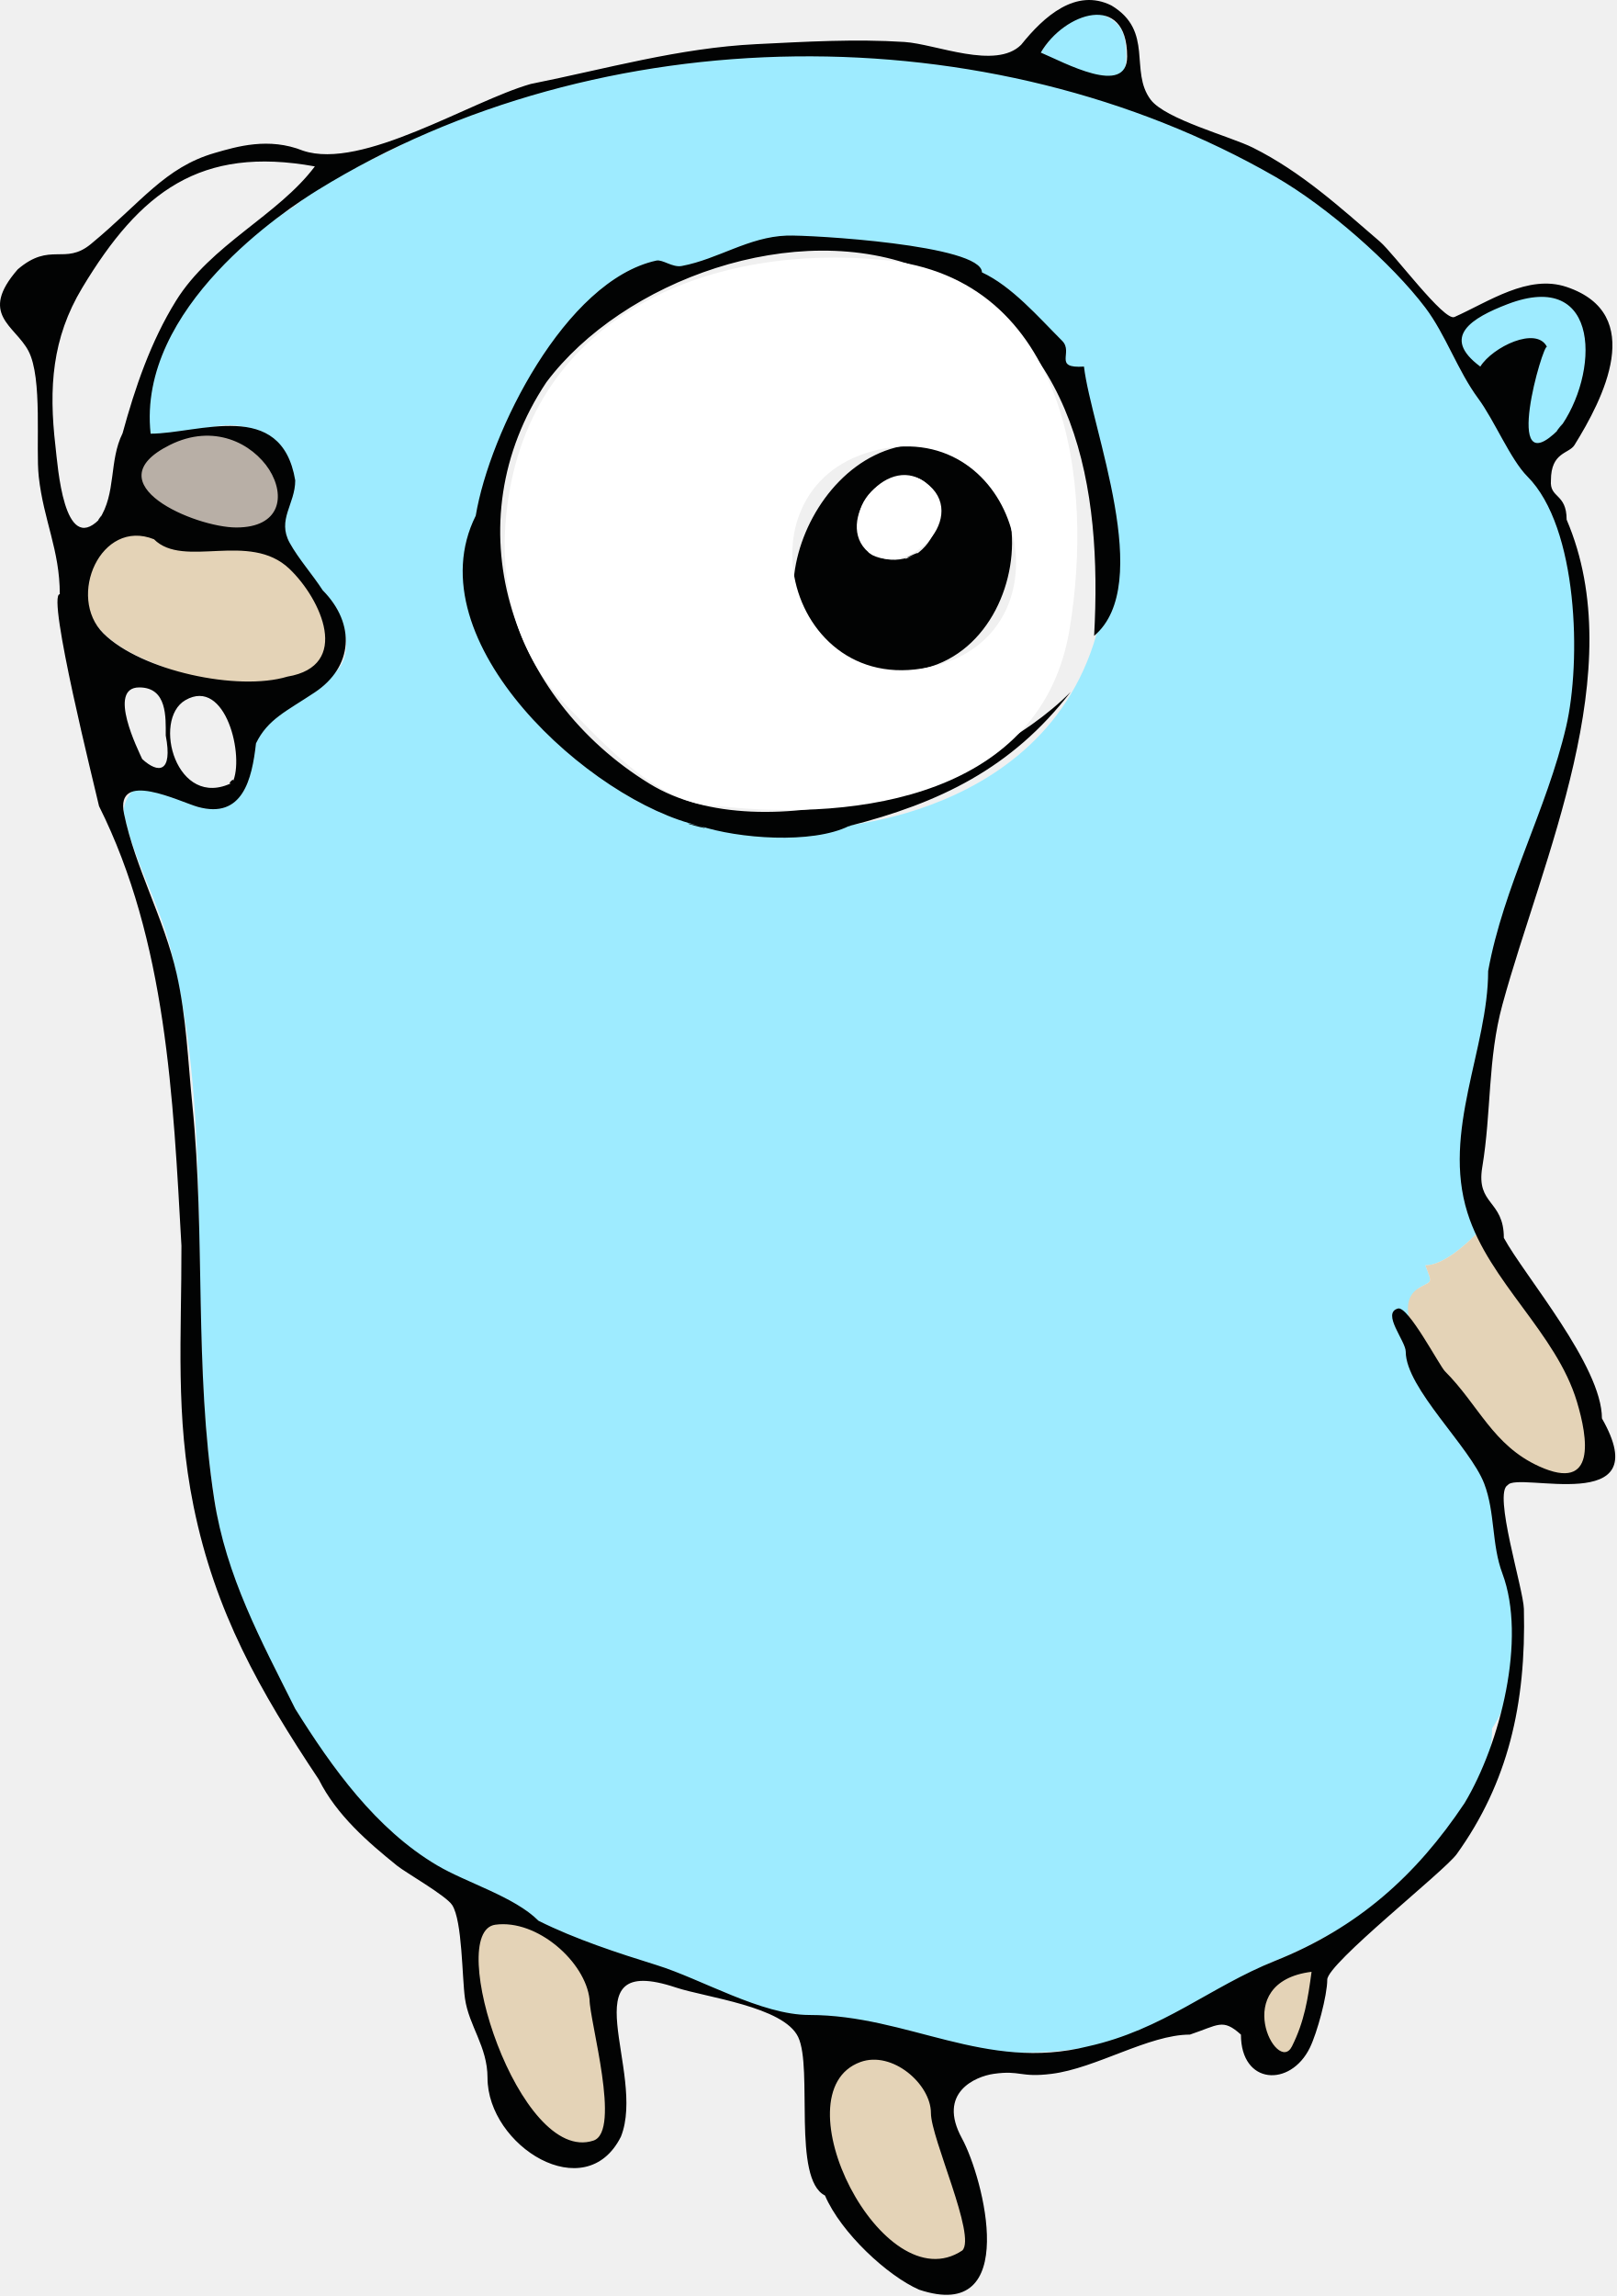
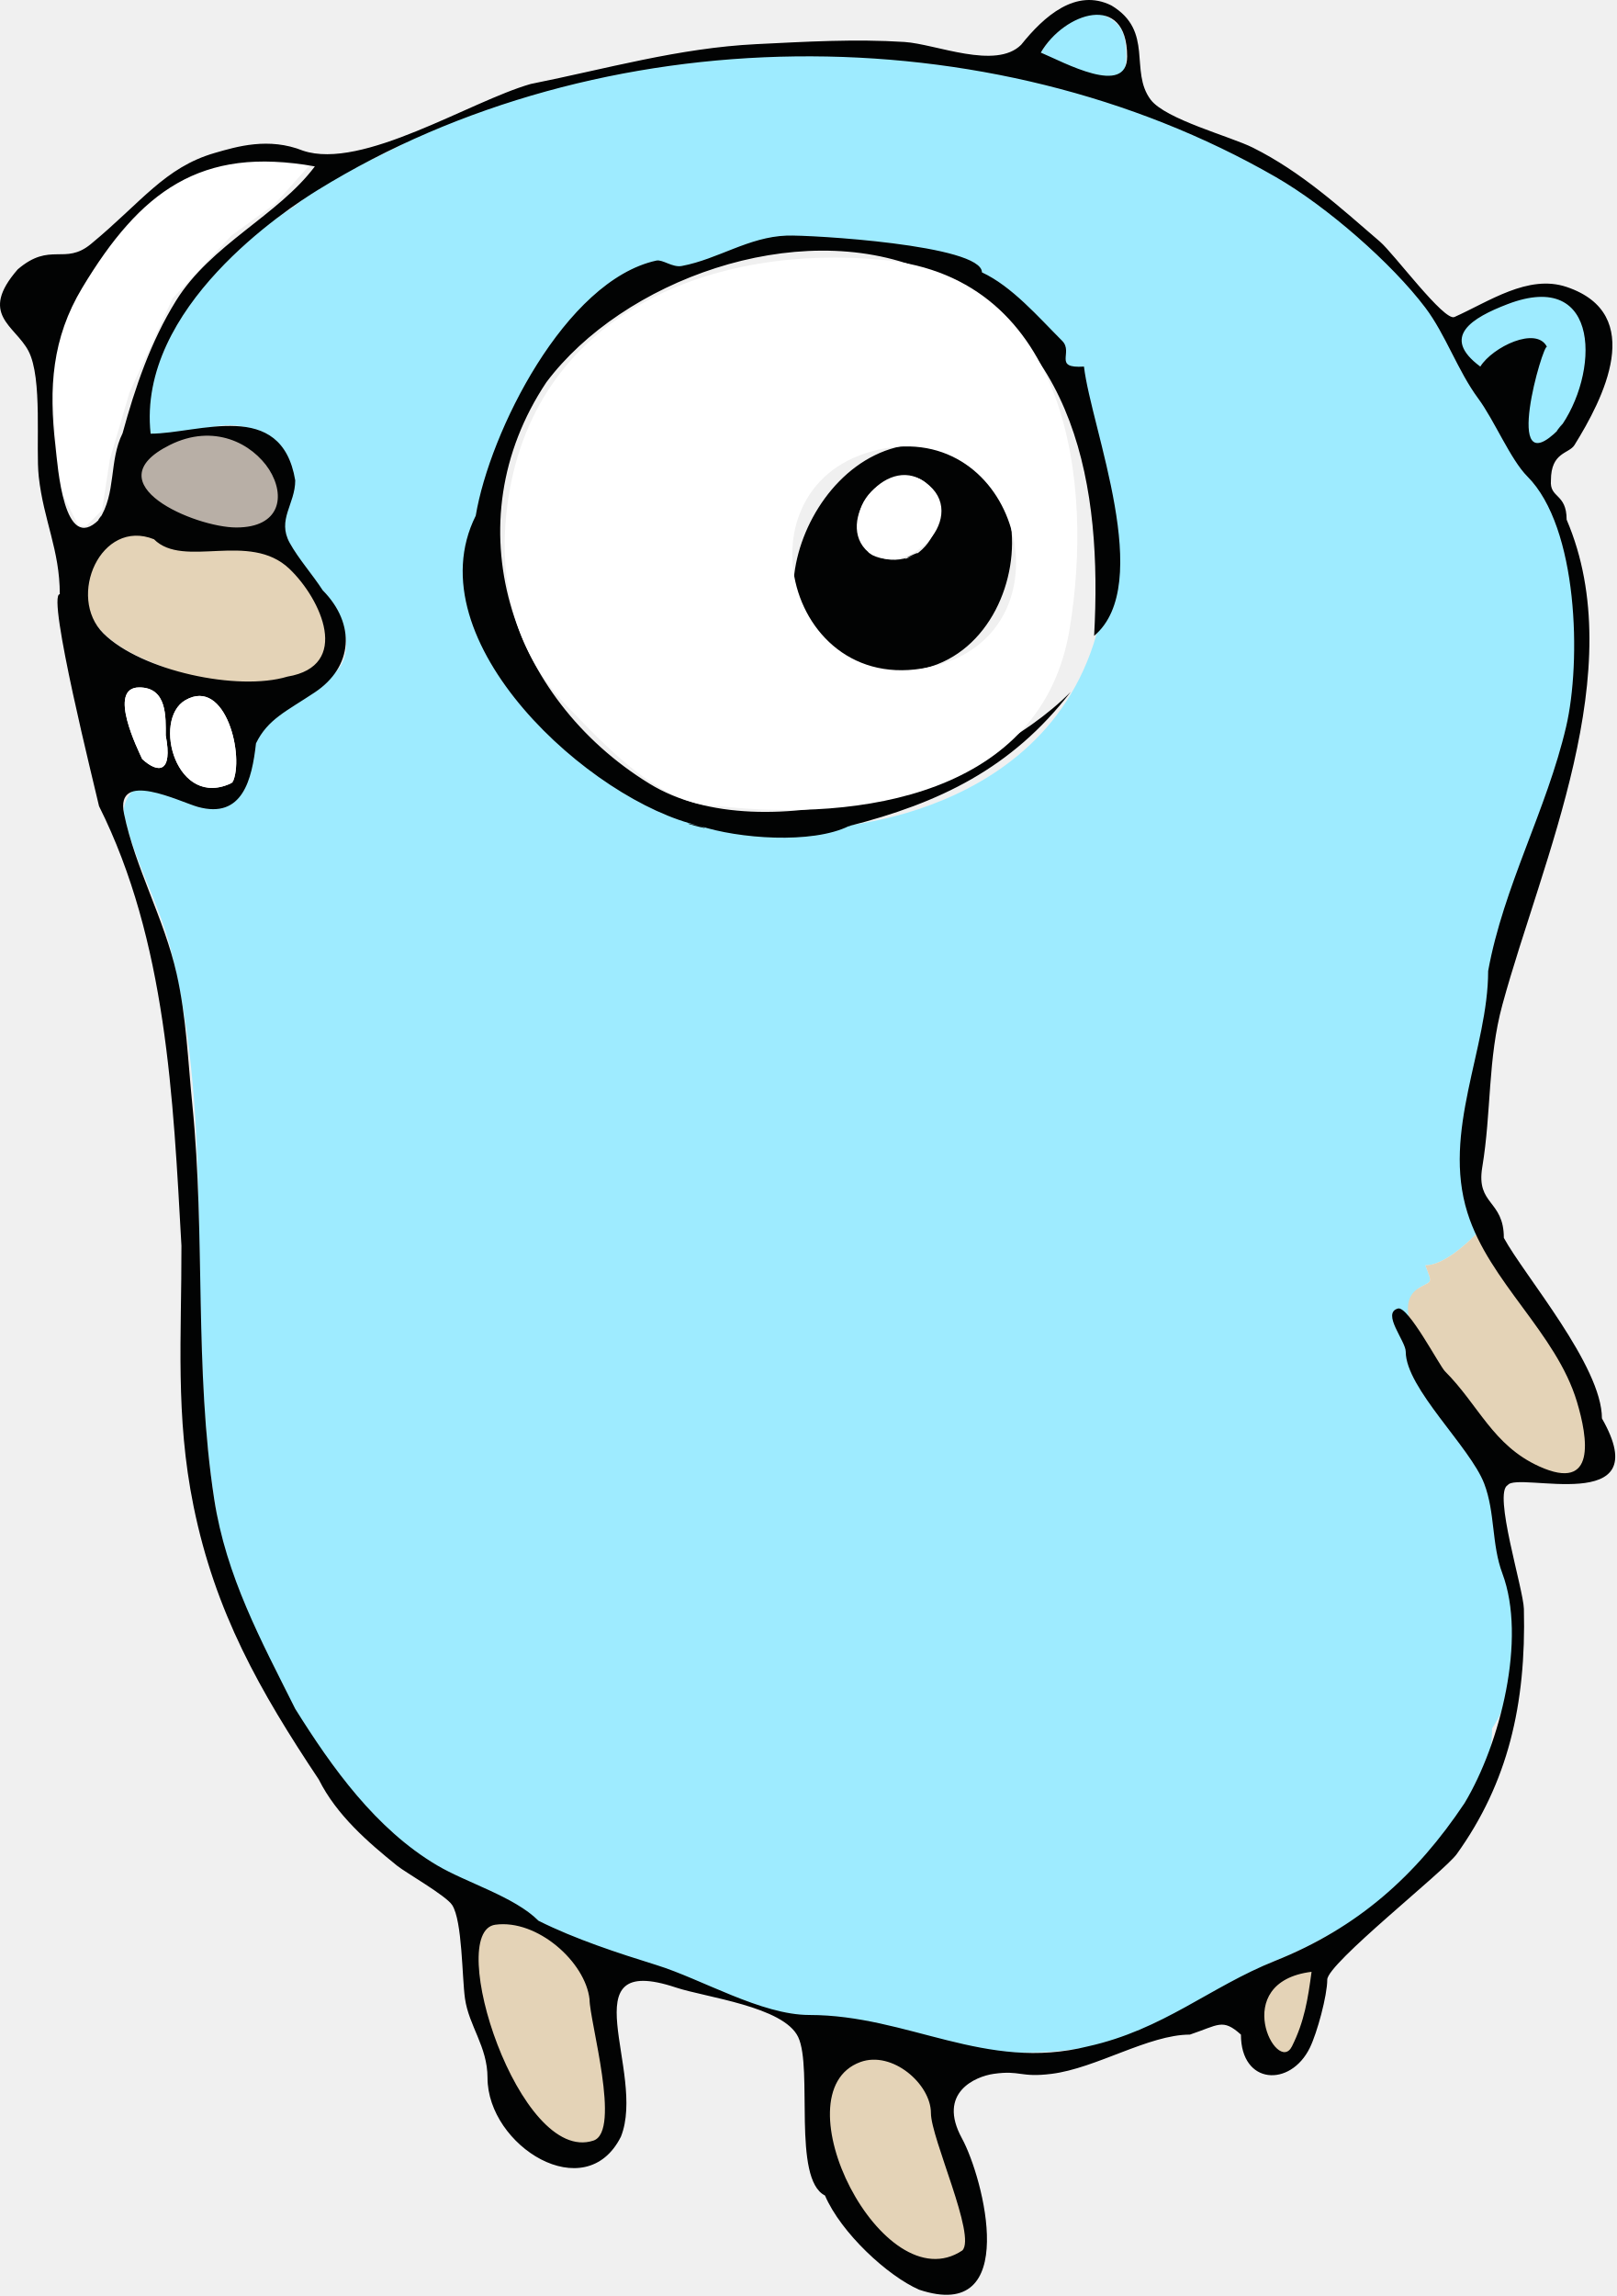
<svg xmlns="http://www.w3.org/2000/svg" width="100%" height="100%" viewBox="0 0 412 585" version="1.1" xml:space="preserve" style="fill-rule:evenodd;clip-rule:evenodd;stroke-linejoin:round;stroke-miterlimit:2;">
+   <path d="M 79,42 L 60,41 L 49,44 L 39,50 L 24,67 L 16,82 L 13,95 L 15,124 L 20,134 L 22,134 L 26,130 L 28,117 L 33,100 L 44,76 L 59,60 L 70,52 Z" style="fill:#ffffff;fill-rule:nonzero;" />
  <path d="M48.237,134.398c-33.695,-15.235 4.782,-32.81 16.879,-19.225c18.118,20.348 -9.696,22.417 -16.879,19.225c-9,-4 2,0 0,0" style="fill:#b8afa6;fill-rule:nonzero;" />
  <path d="M276.051,18.794c-3.908,-0.73 -7.388,-3.459 -10.814,-5.396c3.225,-5.562 10.376,-13.416 17,-9c3.37,1.685 4.419,4.103 4.667,7.741c0.67,9.835 -2.754,8.275 -10.853,6.655c-6,-2 0,0 0,0Zm113.87,94.607c-3.604,-7.209 1.485,-16.99 1.485,-25.515c0,-4.405 -12.196,2.366 -14.169,5.512c-13.403,-7.282 2.509,-18.465 12.903,-18.465c31.813,-4.544 4.894,48.695 -0.219,38.468c-1,-2 6.956,0.535 5.956,-1.465m-185.19,98.852c3,0 69.269,-3.884 71.591,-67.935c1.166,-32.136 -9.874,-68.655 -45.896,-77.647c2.921,2.881 -10.007,-3.594 -25.035,-3.594c-16.104,0 -38.675,8.373 -36.136,6.425c-32.207,3.555 -49.179,40.108 -52.728,68.501c-5.579,44.633 45.281,84.981 88.204,74.25Zm192.55,160.61c7.93,-15.859 -23.816,-42.715 -27,-57c-2.988,2.982 -8.563,8 -13,8c2.004,5.174 1.573,3.727 -2,6c1.044,0.78 1.898,1.299 3,2c-11.301,7.673 28.898,54.469 39,41c1,-2 -3,4 0,0m-167,149c-13.905,-3.477 -35.053,-6.07 -48.297,-10.79c-17.442,-6.216 -32.404,-10.63 -47.308,-17.928c-6.408,-3.138 -13.229,-5.383 -20.019,-9.458c-6.167,-3.7 -13.178,-8.095 -18.685,-12.639c-25.907,-21.377 -42.089,-53.522 -47.342,-87.625c-7.132,-46.304 0.558,-94.742 -11.168,-140.43c-3.004,-11.702 -9.419,-22.588 -11.81,-34.204c-0.713,-3.46 4.128,-10.427 8.629,-5.926c34.212,13.685 12.548,-22 35,-22c6.649,-6.649 14.927,-7.013 12.562,-18.953c-2.009,-10.149 -16.551,-16.918 -15.468,-27.563c1.198,-11.786 3.968,-16.272 -9.385,-23.902c-9.705,-3.204 -23.639,6.66 -26.187,2.313c-4.082,-6.965 2.445,-24.181 13.668,-38.142c7.441,-9.257 18.177,-16.331 24.81,-20.753c6.981,-5.984 16.166,-10.123 24.356,-14.119c3.991,-1.947 10.403,-6.057 16.442,-7.68c4.73,-1.27 9.785,-3.394 11.643,-5.252c46.191,-14.98 93.471,-14.631 135.966,-4.912c45.202,10.337 79.901,30.038 104.109,62.062c19.519,25.822 32.557,44.094 34.192,77.529c1.333,27.268 -12.031,68.662 -20.648,94.512c-7.559,22.675 -12.922,45.831 -0.653,66.934c8.599,14.789 21.249,28.082 23.926,45.482c3.017,19.602 -25.792,-1.473 -29.333,-8.556c-1.233,-2.466 -16.906,-25.6 -19,-25c-5.254,1.505 9.58,20.563 11.171,22.701c13.827,18.581 27.69,62.007 12.829,84.299c0,27.425 -33.13,50.339 -55.25,59.188c-8.005,3.202 -17.328,9.864 -24.75,14.812c-20.075,9.509 -42.481,10.483 -64,6c-8,-2 24,5 0,0" style="fill:#9eebff;fill-rule:nonzero;" />
  <path d="M49.237,172.398c-10.506,-3.232 -29.851,-9.17 -27.25,-24.125c1.257,-7.223 6.408,-14.731 11.245,-13.047c17.831,6.209 18.78,4.494 27.752,3.172c7.946,-1.171 17.607,5.964 21.565,21.016c4.663,17.736 -23.52,14.942 -33.312,12.984c-13,-4 10,2 0,0m344.501,202.718c-10.041,-2.511 -44.316,-38.696 -32.501,-46.718c-1.102,-0.701 1.044,0.78 0,0c3.573,-2.273 4.004,-0.826 2,-6c4.437,0 10.012,-5.018 13,-8c0.97,4.353 44.476,56.043 24.531,61.109c-2.829,0.718 0.329,0.843 -3.671,-0.157m-73.86,148.048c-8.721,-8.721 3.701,-22.894 12.376,-23.976c-0.677,5.019 -3.814,29.683 -12.376,23.976c-3,-3 3,2 0,0m-175.75,22.699c-15.749,-1.801 -24.664,-29.193 -26.912,-46.336c-0.85,-6.485 4.309,-13.278 12.336,-9.838c15.414,6.605 16.19,7.254 18.795,24.836c0.641,4.331 9.657,40.589 -4.219,31.338Zm74.232,21.677c-13.789,-8.044 -19.098,-49.984 5.222,-43.904c12.69,3.173 15.12,17.413 17.136,31.072c3.897,12.981 7.129,28.652 -11.263,20.314c-0.695,-0.314 -11.095,-7.482 -11.095,-7.482Z" style="fill:#e4d3b7;fill-rule:nonzero;" />
  <path d="M233.237,141.398c10.367,-6.911 6.242,-24.698 -6.984,-18.953c-13.321,5.786 -7.707,25.249 6.984,18.953c3,-2 -7,3 0,0m-11,29c-34.841,0 -19.998,-55.954 11.75,-57.234c37.557,-1.515 28.826,65.349 -11.75,57.234c-2,0 5,1 0,0m-44,40c-27.44,-6.098 -73.019,-46.963 -57,-79c3.546,-21.276 22.76,-59.883 46,-65c1.643,-0.362 4.105,1.827 6.519,1.37c9.307,-1.761 16.971,-7.391 26.74,-7.74c5.82,-0.208 49.741,2.342 49.741,9.37c7.629,3.54 14.391,11.391 20.444,17.444c2.977,2.977 -2.474,7.096 5.556,6.556c1.878,15.887 18.113,55.499 2.587,68.614c2.099,-37.78 -4.357,-77.05 -43.462,-93.304c-32.452,-13.488 -76.716,2.811 -96.125,28.69c-23.983,35.974 -9.367,80.4 26.309,102.297c29.037,17.822 84.599,-0.471 107.282,-23.376c-14.976,19.441 -33.427,28.289 -56.488,34.154c1.498,0.476 -1.512,-0.307 0,0c-9.454,4.664 -28.274,3.201 -38.103,-0.075c-9,-2 6,2 0,0m109,-196c0,-16.641 -16.097,-11.181 -22,-1c5.859,2.464 22,11.375 22,1c0,-6 0,3 0,0m110,95c10.397,-13.863 11.007,-41.157 -13.125,-31.875c-8.864,3.409 -17.139,8.272 -6.875,15.875c3.146,-5.019 14.334,-10.391 17,-5c-0.887,-1.33 -11.784,35.784 3,21c3,-4 -2,2 0,0m-337,25c22.433,0 5.525,-32.263 -17,-21c-19.771,9.886 6.514,21 17,21c4,0 -2,0 0,0m-35,-2c4.457,-6.685 2.482,-14.964 6,-22c3.178,-11.653 7.197,-23.407 13.594,-33.73c8.923,-14.403 26.027,-21.758 35.406,-34.27c-29.166,-5.279 -44.54,6.423 -59.292,30.954c-7.718,12.834 -8.53,25.487 -6.822,40.253c0.616,5.324 2.142,27.765 11.114,18.793c2,-3 -1,1 0,0m48,40c16.365,-2.728 8.637,-19.716 0.528,-27.456c-10.176,-9.714 -26.935,0.049 -34.528,-7.544c-13.521,-5.408 -22.293,14.654 -12.88,23.992c9.65,9.572 34.326,14.824 46.88,11.008m-31,15c0,-4.582 0.42,-12.25 -6.75,-12.25c-8.306,0 -0.183,16.151 0.75,18.25c4.109,3.775 7.829,3.551 6,-6c0,-7 0,0 0,0m17,12c3.189,-6.379 -1.659,-26.981 -12,-21c-8.559,4.951 -2.291,28.146 12,21c1,-2 -2,1 0,0m218,322c19.278,-4.284 30.967,-15.1 47.75,-21.812c20.938,-8.375 35.836,-21.567 48.25,-40.188c9.09,-15.149 15.869,-41.85 9.625,-58.5c-2.778,-7.409 -1.809,-15.481 -4.625,-22.875c-3.548,-9.314 -20,-24.338 -20,-33.625c0,-2.724 -6.214,-9.793 -2,-11c2.609,-0.747 10.59,14.59 12,16c8.583,8.583 12.195,18.876 24.024,24.232c14.67,6.643 12.354,-7.304 9.601,-16.482c-5.27,-17.563 -22.34,-30.478 -27.896,-48.146c-6.528,-20.759 5.271,-41.871 5.271,-61.604c3.919,-21.555 14.927,-41.042 19.875,-62.25c3.868,-16.577 3.122,-50.753 -9.875,-63.75c-4.287,-4.287 -8.414,-14.299 -12.519,-19.852c-5.253,-7.108 -8.311,-16.306 -13.481,-23.148c-8.52,-11.276 -25.022,-25.759 -38.171,-33.321c-72.906,-41.934 -172.087,-41.041 -244.012,3.294c-8.116,5.003 -46.16,29.92 -42.671,62.125c12.257,0 33.346,-9.145 36.854,11.902c0,6.065 -4.69,9.991 -1.407,15.926c2.25,4.068 5.831,8.086 8.407,12.074c0.59,0.005 0.739,0.087 0,0c8.525,8.624 7.718,19.521 -2,26c-7.306,4.871 -11.992,6.833 -15,13c-1.021,9.185 -3.404,19.347 -14.816,16.189c-4.462,-1.234 -21.164,-9.679 -18.813,1.737c2.839,13.795 10.215,26.683 13.407,40.778c2.471,10.915 2.888,22.315 4.004,33.422c3.351,33.349 0.459,67.269 5.567,100.434c3.038,19.729 11.948,36.034 20.651,53.44c9.423,15.077 20.561,30.637 36.111,39.852c7.589,4.497 19.714,7.973 25.889,14.148c9.344,4.672 20.16,8.2 30.111,11.296c11.489,3.575 26.664,12.704 38.889,12.704c25.22,0 44.87,14.532 71,8c9,-2 -4,1 0,0m52,0c3.201,-6.402 4.074,-12.135 5,-19c-21.173,2.641 -8.773,26.547 -5,19c1,-2 -2,4 0,0m-178,24c7.122,-2.374 -1,-30.431 -1,-36c-1.059,-9.533 -13.351,-20.447 -24,-19c-12.993,1.766 6.075,61.309 25,55c3,-1 -3,1 0,0m94,28c3.623,-3.623 -8,-28.585 -8,-35c0,-7.416 -9.883,-15.986 -18,-13c-21.197,7.8 5.726,61.517 26,48m-11,10c-8.023,-3.503 -19.896,-14.459 -24,-24c-8.379,-4.189 -3.027,-32.373 -6.828,-40.375c-3.704,-7.798 -23.604,-10.103 -31.172,-12.625c-27.713,-9.238 -7.436,21.589 -14,38c-9.029,18.058 -34,2.372 -34,-15c0,-7.96 -4.742,-13.19 -5.741,-20.186c-0.769,-5.385 -0.657,-19.745 -3.259,-23.814c-1.524,-2.384 -11.89,-8.297 -14,-10c-7.379,-5.956 -15.427,-12.854 -20,-22c-15.1,-22.649 -26.418,-42.654 -31.913,-69.633c-4.702,-23.093 -3.032,-43.268 -3.087,-66.367c-0.667,0.667 0.667,-0.667 0,0c-2.108,-37.703 -3.808,-77.616 -21,-112c-1.007,-4.53 -13.424,-54 -10,-54c0,-11.269 -4.12,-18.768 -5.359,-29.922c-0.836,-7.523 1.048,-25.107 -2.641,-32.078c-3.464,-6.546 -12.739,-9.259 -2.718,-20.769c8.324,-7.134 11.965,-0.941 18.644,-6.453c12.867,-10.617 18.802,-19.519 31.57,-23.209c5.598,-1.617 13.74,-4.075 22.504,-0.569c15.082,5.027 42.493,-12.569 58,-17c19.252,-3.851 37.711,-9.18 57.52,-10.152c12.571,-0.617 25.151,-1.364 37.739,-0.552c8.016,0.517 23.263,7.182 29.741,0.704c5.806,-7.257 13.964,-14.518 23,-10c10.918,6.551 4.508,16.72 10,24c3.777,5.007 20.314,9.357 26.064,12.232c12.297,6.149 22.069,15.074 32.38,23.953c3.542,3.05 16.343,20.354 18.962,19.19c8.706,-3.87 18.771,-10.968 28.586,-7.663c20.488,6.899 9.274,28.589 2.008,40.288c-1.404,2.26 -6,1.736 -6,9c-0.379,4.634 4,3.215 4,10c16.45,38.383 -6.211,86.358 -16.375,123.625c-3.765,13.803 -2.771,27.246 -5.125,41.375c-1.616,9.698 5.5,8.286 5.5,18c5.32,9.757 25,32.622 25,46c14.405,25.209 -21.604,13.406 -24,17c-3.799,1.899 3.986,26.431 4.111,31.556c0.594,24.35 -4.105,44.333 -17.111,62.444c-3.17,4.414 -33,27.882 -33,32c0,4.035 -2.564,13.533 -4.444,17.37c-4.946,10.096 -17.556,9.47 -17.556,-3.37c-4.688,-4.217 -5.702,-2.433 -13,0c-10.493,0 -23.891,8.58 -35.25,10c-8.071,1.009 -7.884,-0.976 -14.75,0c-4.646,0.66 -14.45,4.785 -8.111,16.407c5.543,10.163 15.125,47.264 -10.889,38.593c0,0 6,2 0,0" style="fill:#020303;fill-rule:nonzero;" />
  <path d="M222.237,141.398c-10.44,-6.96 2.291,-25.012 12.375,-19.25c13.359,7.634 -1.389,24.743 -12.375,19.25c-3,-2 2,1 0,0m20,27c30.806,-12.322 15.919,-63.064 -19.875,-53.453c-36.479,9.795 -20.672,68.197 19.875,53.453c5,-2 -11,4 0,0m-59,37c-15.125,0 -29.492,-15.944 -38.955,-25.715c-14.028,-14.486 -17.712,-33.891 -14.67,-53.16c7.451,-47.188 52.434,-64.539 95.625,-60.273c46.982,4.64 53.58,56.701 47.309,94.203c-7.052,42.168 -53.457,48.928 -89.309,44.945" style="fill:#fff;fill-rule:nonzero;" />
+   <path d="M 42.237,187.398 c 0 -4.582 0.42 -12.25 -6.75 -12.25 c -8.306 0 -0.183 16.151 0.75 18.25 c 4.109 3.775 7.829 3.551 6 -6 c 0 -7 0 0 0 0 Z" style="fill:#ffffff;fill-rule:nonzero;" />
+   <path d="M 59.237,199.398 c 3.189 -6.379 -1.659 -26.981 -12 -21 c -8.559 4.951 -2.291 28.146 12 21 c 1 -2 -2 1 0 0 Z" style="fill:#ffffff;fill-rule:nonzero;" />
</svg>
